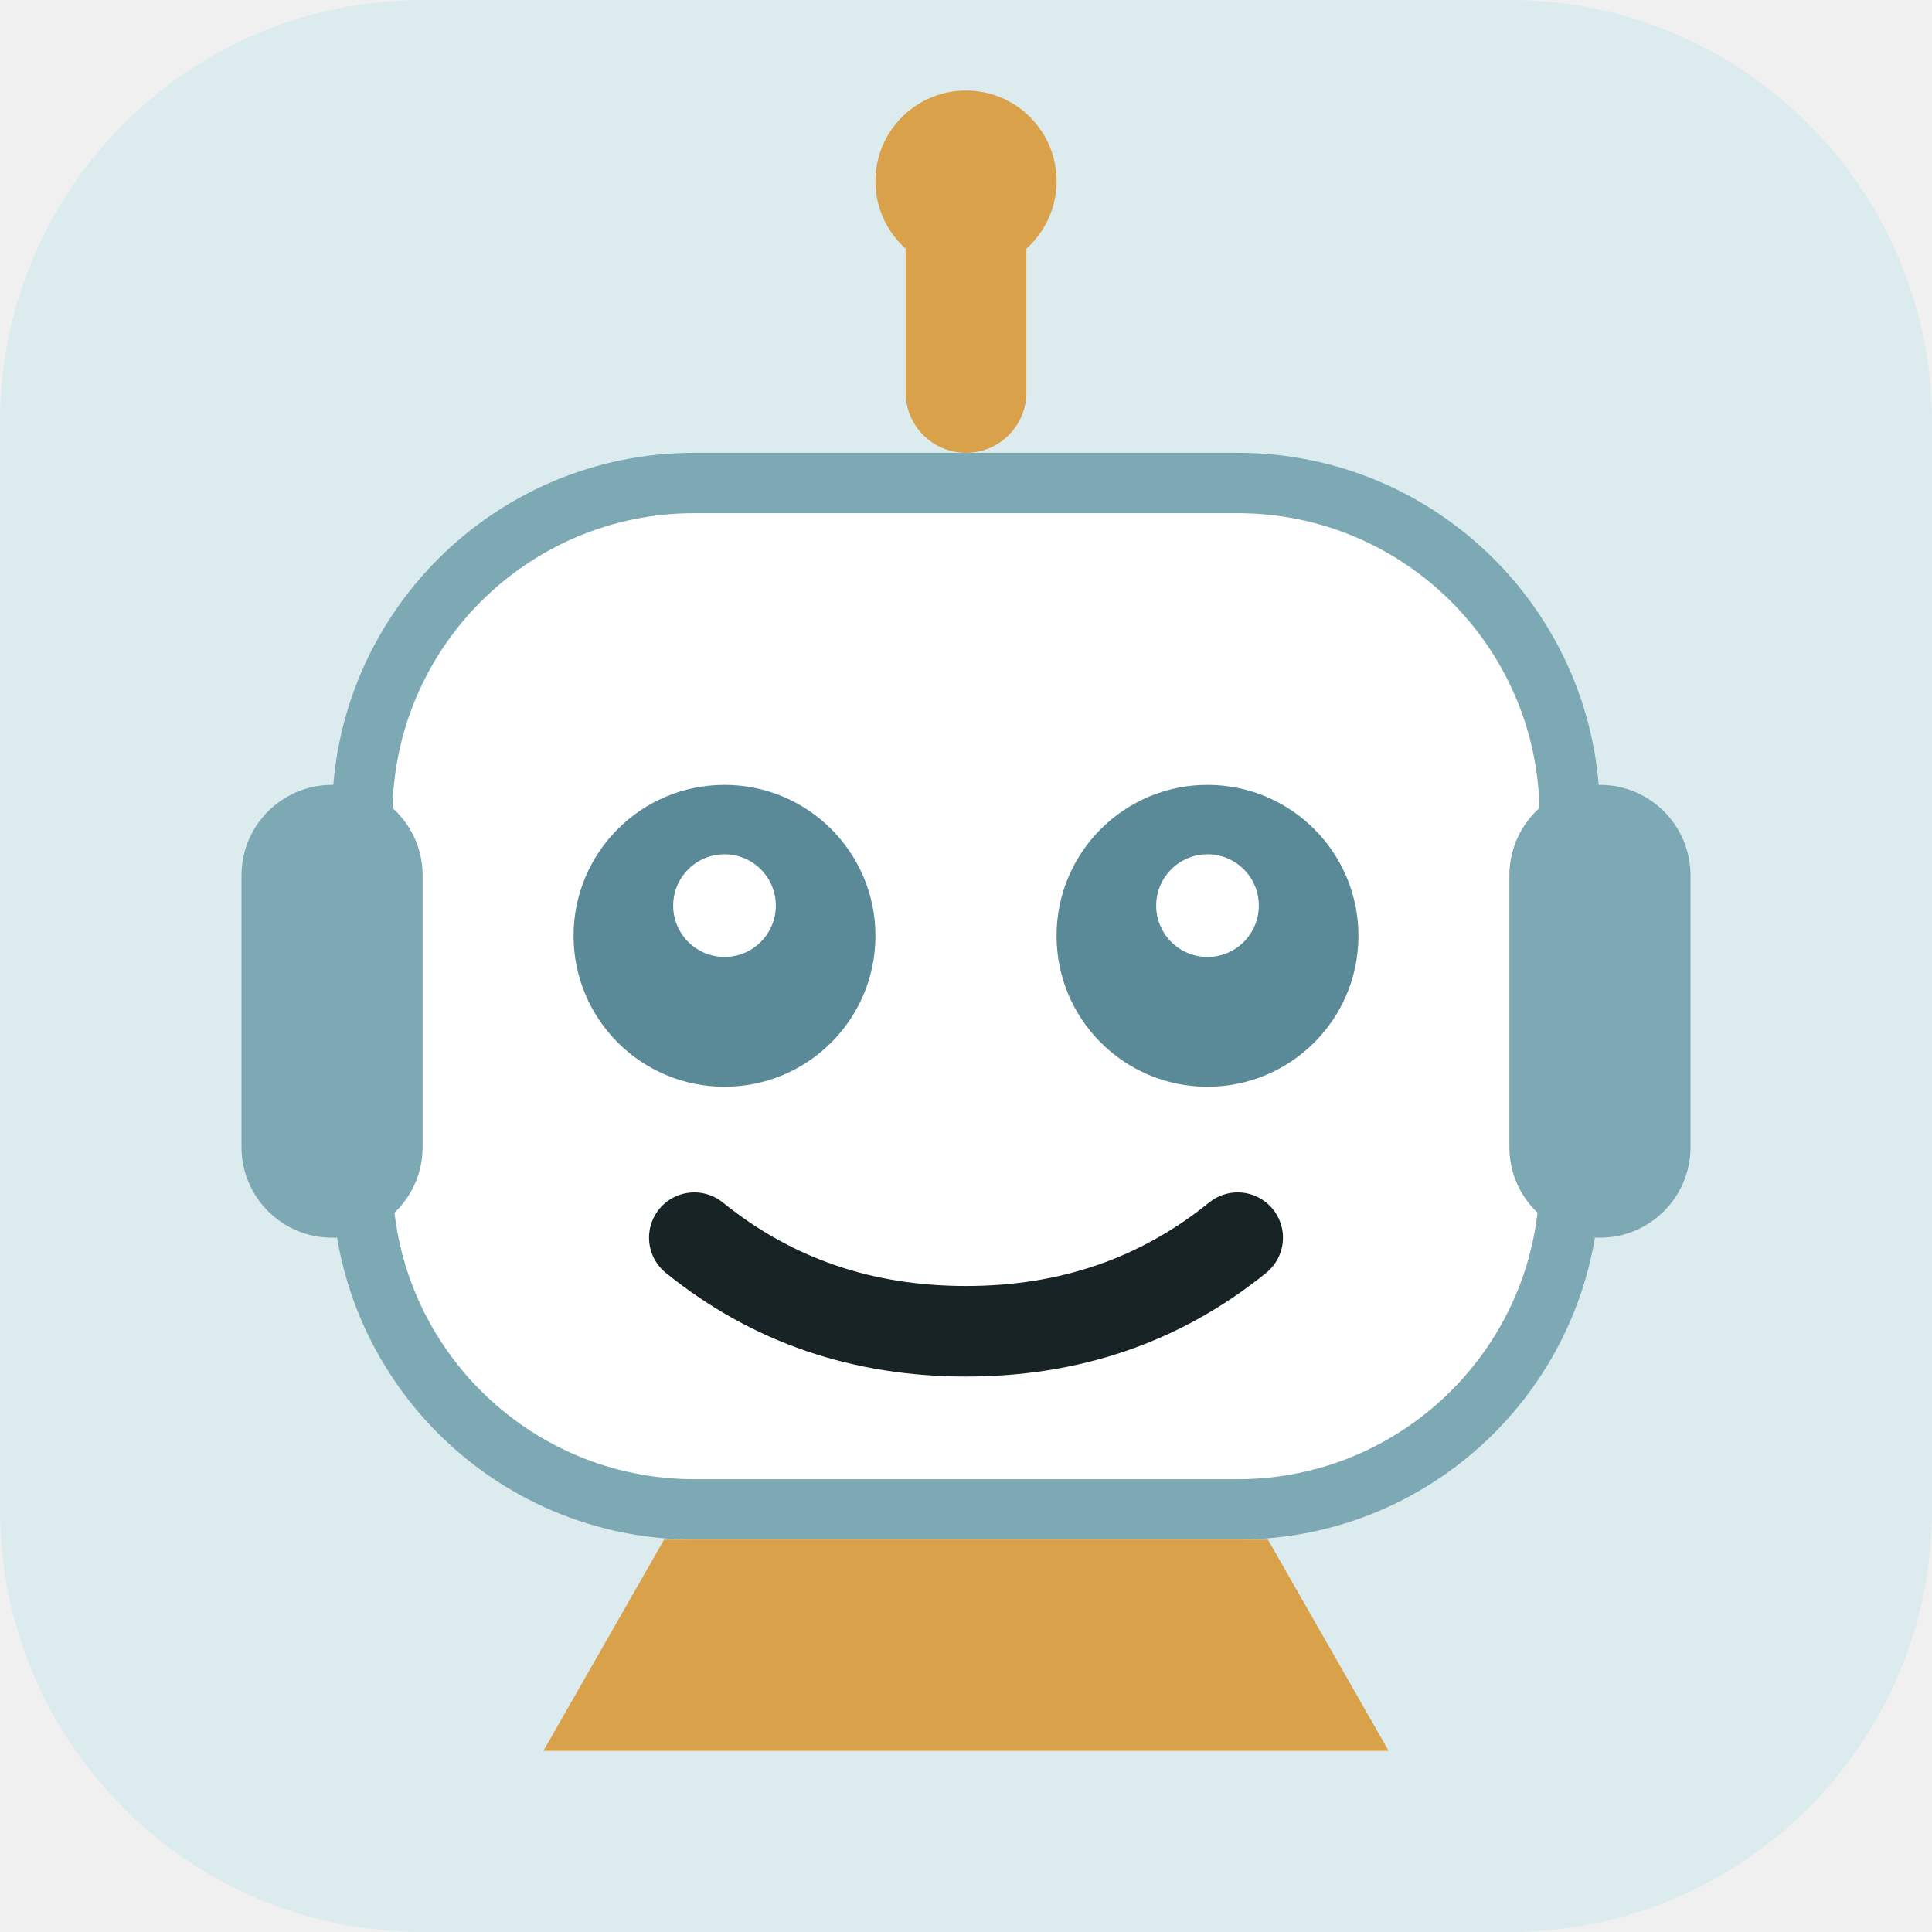
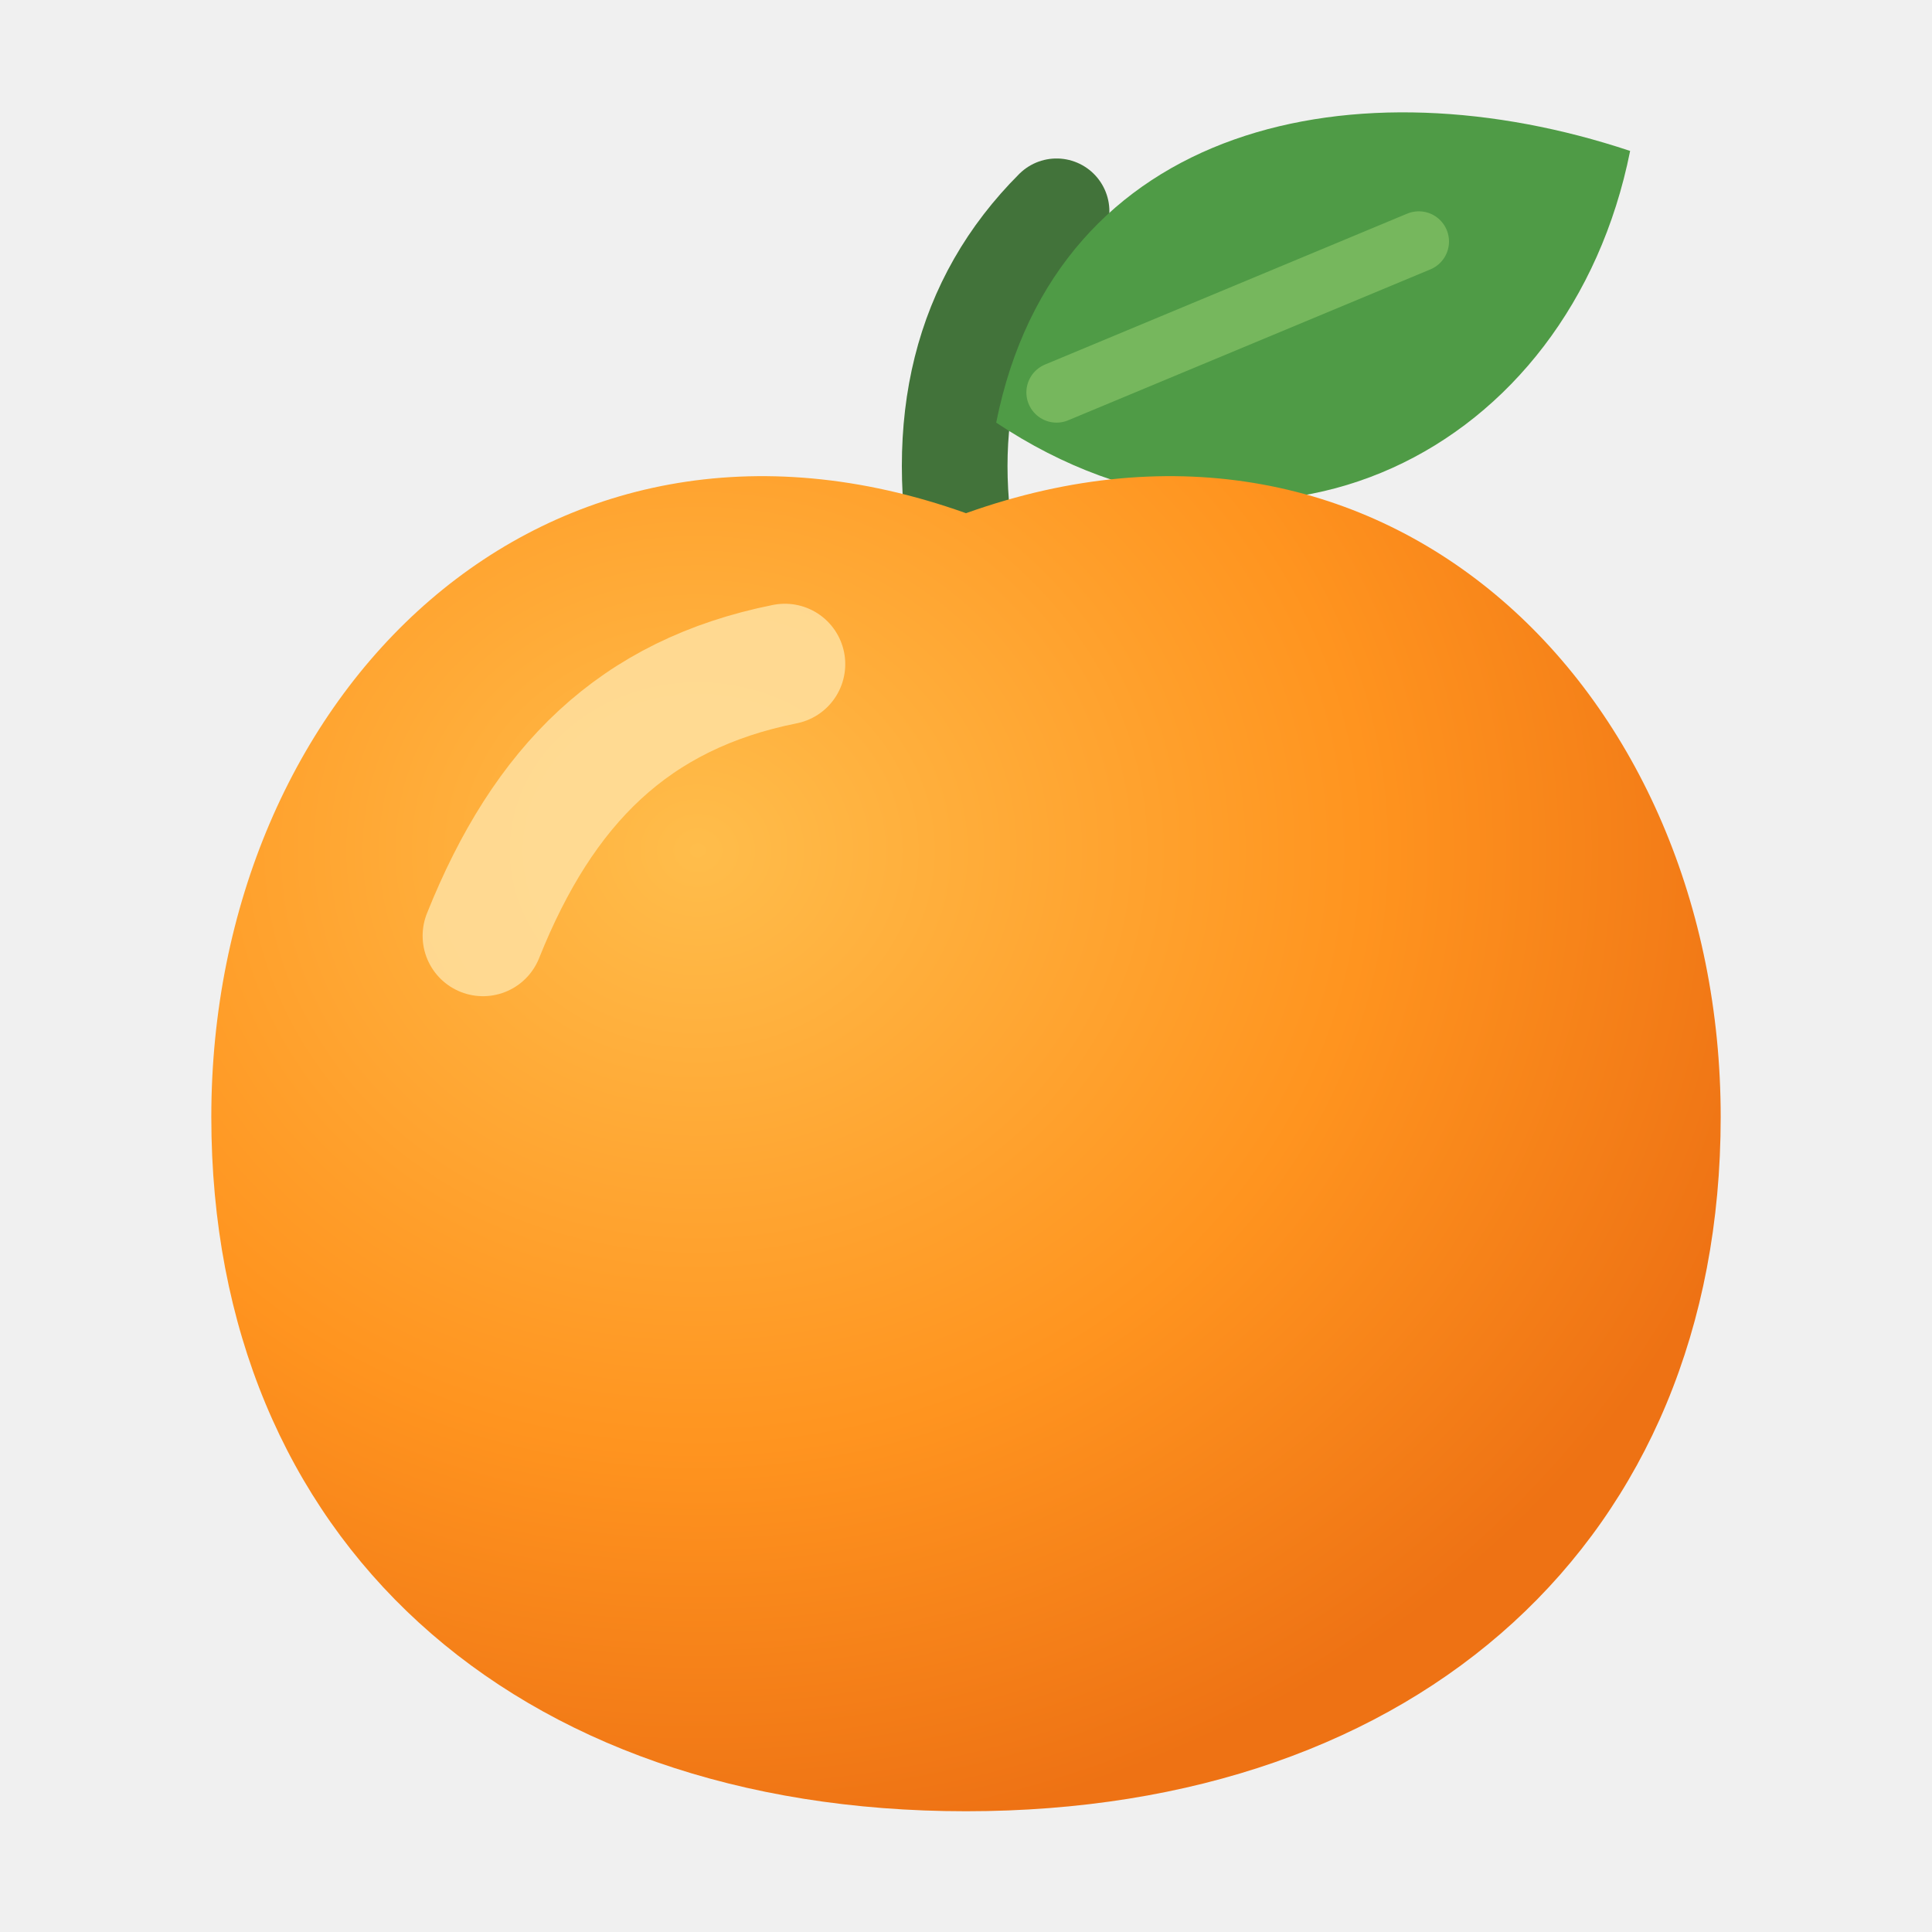
- <svg xmlns="http://www.w3.org/2000/svg" viewBox="0 0 64 64">
-   <rect width="64" height="64" rx="14" fill="#dcebee" />
-   <path d="M32 13V7" stroke="#d8a14a" stroke-width="4" stroke-linecap="round" />
-   <circle cx="32" cy="6" r="3" fill="#d8a14a" />
-   <rect x="12" y="16" width="40" height="34" rx="11" fill="#ffffff" stroke="#7da9b5" stroke-width="2" />
-   <rect x="8" y="26" width="6" height="15" rx="3" fill="#7da9b5" />
-   <rect x="50" y="26" width="6" height="15" rx="3" fill="#7da9b5" />
-   <circle cx="24" cy="31" r="5" fill="#5a8997" />
-   <circle cx="40" cy="31" r="5" fill="#5a8997" />
-   <circle cx="24" cy="30" r="1.7" fill="#ffffff" />
-   <circle cx="40" cy="30" r="1.7" fill="#ffffff" />
-   <path d="M23 41c2.6 2.1 5.6 3.1 9 3.1s6.4-1 9-3.1" fill="none" stroke="#172324" stroke-width="3" stroke-linecap="round" />
-   <path d="M22 51h20l4 7H18l4-7Z" fill="#d8a14a" />
+ <svg xmlns="http://www.w3.org/2000/svg" viewBox="0 0 64 64" role="img" aria-label="Orange">
+   <defs>
+     <radialGradient id="orange" cx="32%" cy="28%" r="75%">
+       <stop offset="0" stop-color="#ffbd4b" />
+       <stop offset="0.6" stop-color="#ff941f" />
+       <stop offset="1" stop-color="#ee7214" />
+     </radialGradient>
+   </defs>
+   <path d="M32 19c-1-5 0-9 3-12" fill="none" stroke="#42733a" stroke-width="3.5" stroke-linecap="round" />
+   <path d="M33 14C35 4 45 2 54 5c-2 10-12 15-21 9Z" fill="#4f9b46" />
+   <path d="m35 13 12-5" fill="none" stroke="#76b75d" stroke-width="2" stroke-linecap="round" />
+   <path d="M32 17C18 12 7 23 7 37c0 14 10 23 25 23s25-9 25-23c0-14-11-25-25-20Z" fill="url(#orange)" />
+   <path d="M16 31c2-5 5-8 10-9" fill="none" stroke="#ffe1a0" stroke-width="4" stroke-linecap="round" opacity="0.85" />
</svg>
